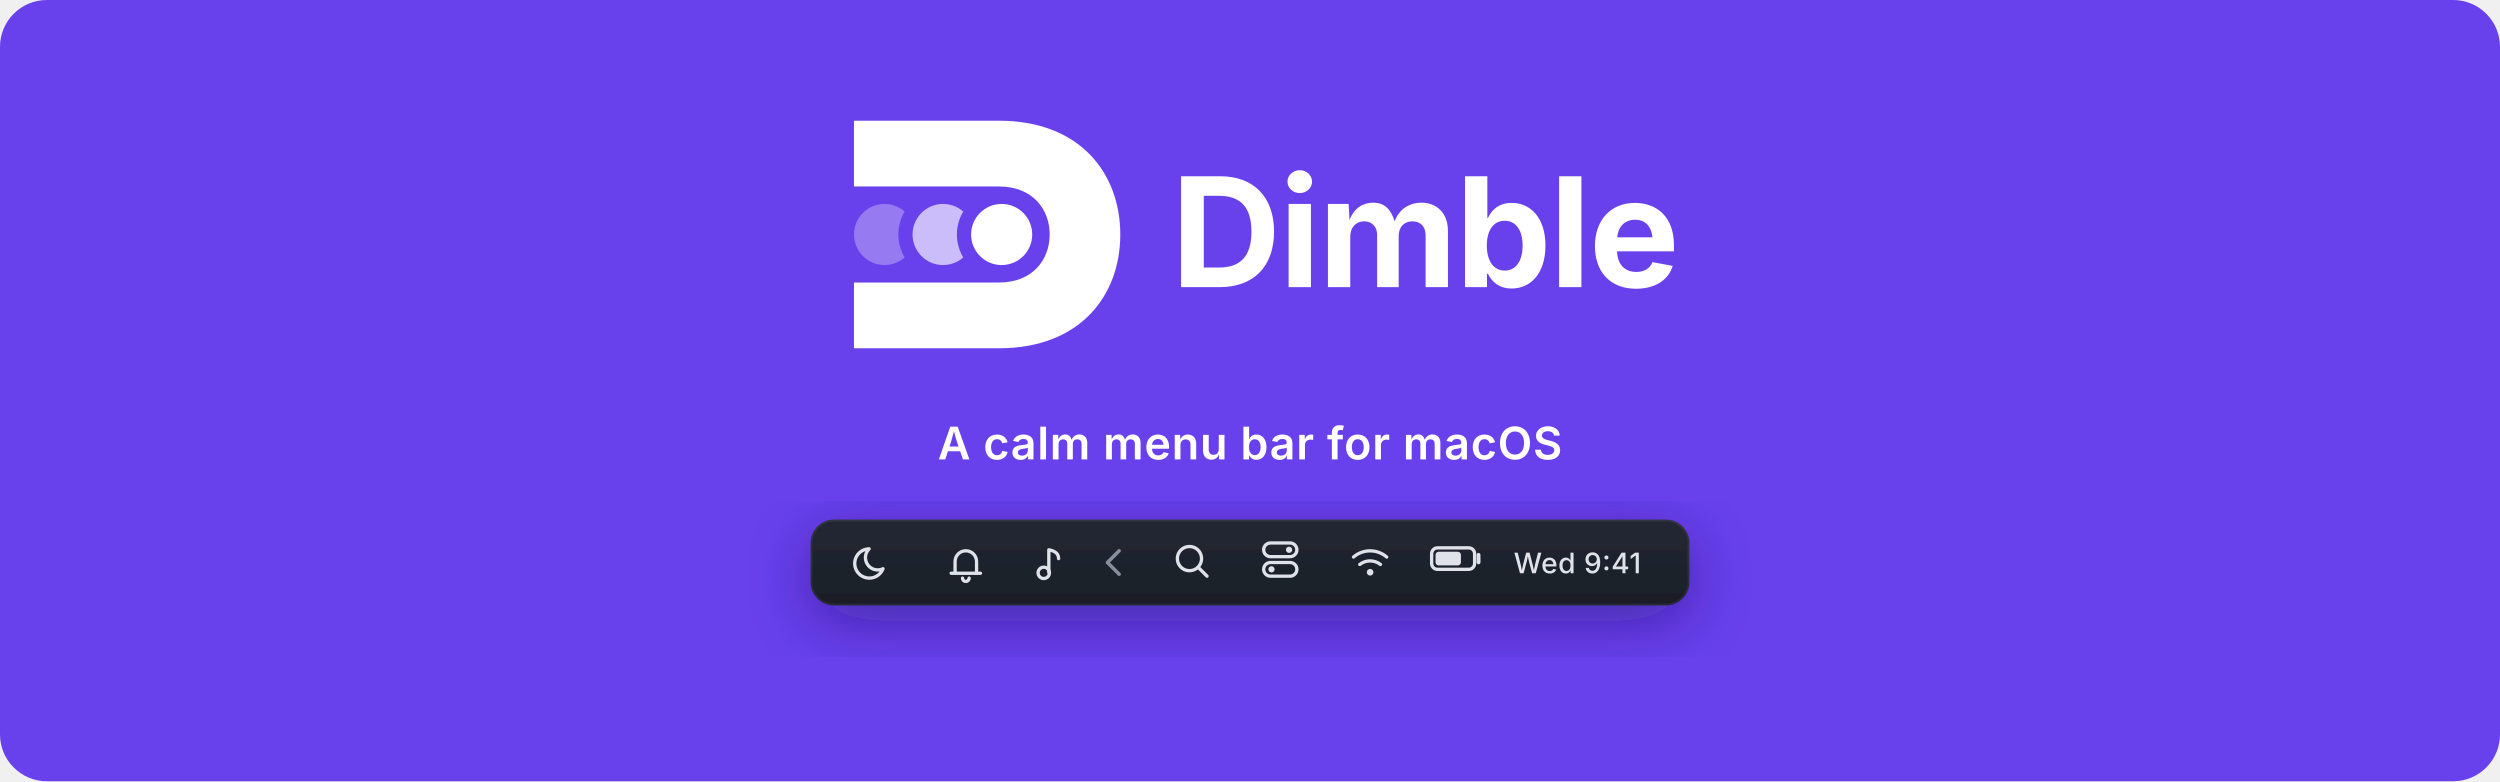
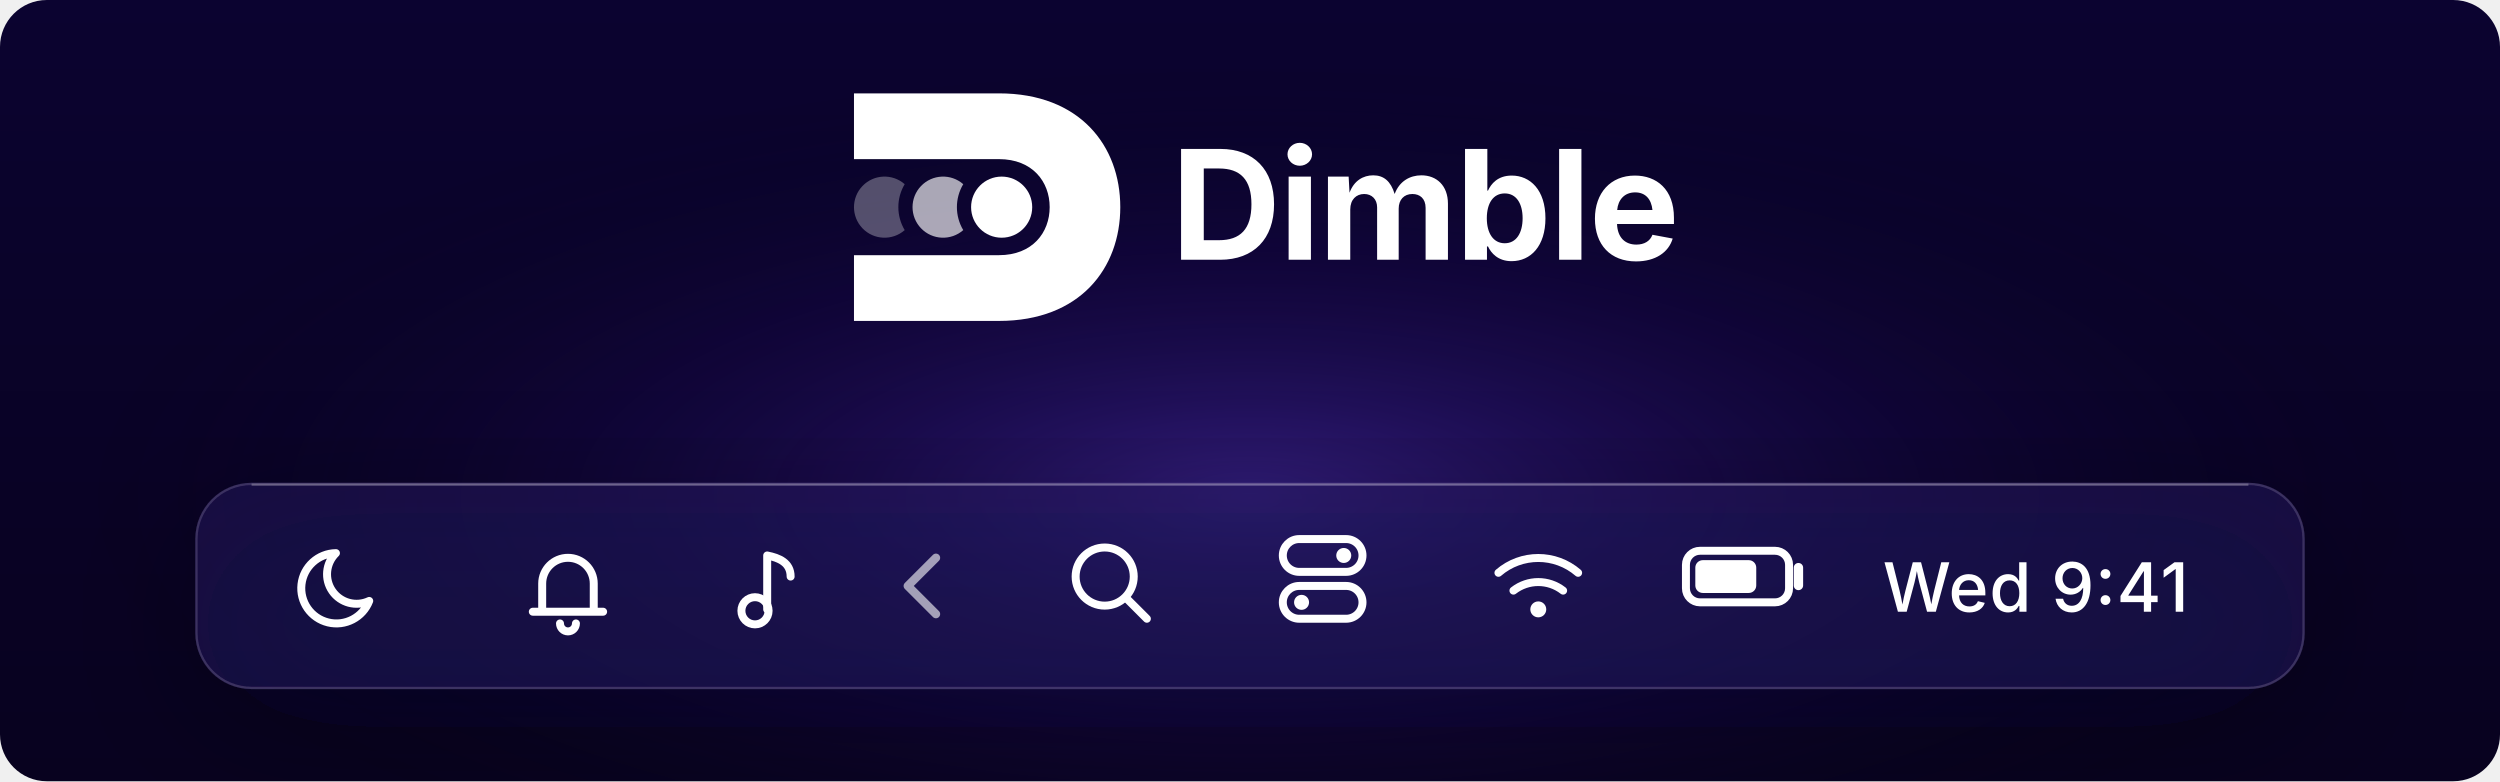
<svg xmlns="http://www.w3.org/2000/svg" width="1280" height="400" viewBox="0 0 1280 400" fill="none" role="img" aria-label="Dimble — a calm menu bar for macOS">
  <defs>
    <linearGradient id="bar" x1="0" y1="0" x2="0" y2="1">
      <stop offset="0" stop-color="#232833" />
      <stop offset="1" stop-color="#1a1e27" />
    </linearGradient>
    <filter id="soft" x="-20%" y="-40%" width="140%" height="200%">
-       <feDropShadow dx="0" dy="8" stdDeviation="16" flood-color="#2a1770" flood-opacity="0.55" />
+       <feDropShadow dx="0" dy="8" stdDeviation="16" flood-color="#04001e" flood-opacity="0.6" />
    </filter>
  </defs>
  <style>
    .h0,.h1,.h2{transform-box:fill-box;transform-origin:100% 50%}
    .h0{animation:t0 5.7s cubic-bezier(.4,0,.2,1) 1.30s infinite both}
    .h1{animation:t1 5.7s cubic-bezier(.4,0,.2,1) 1.25s infinite both}
    .h2{animation:t2 5.7s cubic-bezier(.4,0,.2,1) 1.20s infinite both}
    @keyframes t0{0%{transform:none;opacity:1}8%{transform:translateX(110px) scale(.5);opacity:0}46.5%{transform:translateX(110px) scale(.5);opacity:0}54.5%{transform:none;opacity:1}100%{transform:none;opacity:1}}
    @keyframes t1{0%{transform:none;opacity:1}8%{transform:translateX(62px) scale(.5);opacity:0}46.5%{transform:translateX(62px) scale(.5);opacity:0}54.5%{transform:none;opacity:1}100%{transform:none;opacity:1}}
    @keyframes t2{0%{transform:none;opacity:1}8%{transform:translateX(22px) scale(.5);opacity:0}46.5%{transform:translateX(22px) scale(.5);opacity:0}54.5%{transform:none;opacity:1}100%{transform:none;opacity:1}}
    .d1,.d2{transform-box:fill-box;transform-origin:50% 50%}
    .d1{animation:dk1 5.7s cubic-bezier(.4,0,.2,1) 1.25s infinite both}
    .d2{animation:dk2 5.7s cubic-bezier(.4,0,.2,1) 1.30s infinite both}
    @keyframes dk1{0%{transform:none;opacity:0.65}8%{transform:translateX(107.305px);opacity:0}46.5%{transform:translateX(107.305px);opacity:0}54.5%{transform:none;opacity:0.65}100%{transform:none;opacity:0.65}}
    @keyframes dk2{0%{transform:none;opacity:0.3}8%{transform:translateX(214.609px);opacity:0}46.5%{transform:translateX(214.609px);opacity:0}54.5%{transform:none;opacity:0.3}100%{transform:none;opacity:0.3}}
    @media (prefers-reduced-motion: reduce){.h0,.h1,.h2,.d1,.d2{animation:none}}
</style>
-   <rect width="1280" height="400" rx="24" fill="#6841ED" />
-   <g transform="translate(361.8 -22.991) scale(0.2794)">
-     <path d="M270 303.5L535.712 303.5C684.181 303.5 758 399.859 758 512C758 624.141 684.181 720.5 535.712 720.5L270 720.5L270 600L535.712 600C597.09 600 628.609 558.49 628.609 512C628.609 465.51 597.09 424 535.712 424L270 424Z" fill="white" />
-     <g class="d2" opacity="0.3">
-       <path d="M362.933 469.906A56 56 0 1 0 362.933 554.094A82 82 0 0 1 362.933 469.906Z" fill="white" />
+   <clipPath id="card">
+     <rect width="1280" height="400" rx="24" />
+   </clipPath>
+   <g clip-path="url(#card)">
+     <defs>
+       <linearGradient id="ab" x1="0" y1="0" x2="0" y2="1">
+         <stop offset="0" stop-color="#0b0330" />
+         <stop offset="1" stop-color="#08021f" />
+       </linearGradient>
+       <radialGradient id="ag" gradientUnits="userSpaceOnUse" cx="0" cy="0" r="1" gradientTransform="translate(640 255) scale(614.4 224.0)">
+         <stop offset="0" stop-color="#6841ed" stop-opacity=".42" />
+         <stop offset=".562" stop-color="#2a0e78" stop-opacity=".18" />
+         <stop offset="1" stop-color="#000" stop-opacity="0" />
+       </radialGradient>
+     </defs>
+     <rect width="1280" height="400" fill="url(#ab)" />
+     <rect width="1280" height="400" fill="url(#ag)" />
+     <g transform="translate(0 -14)">
+       <g transform="translate(361.8 -22.991) scale(0.2794)">
+         <path d="M270 303.5L535.712 303.5C684.181 303.5 758 399.859 758 512C758 624.141 684.181 720.5 535.712 720.5L270 720.5L270 600L535.712 600C597.09 600 628.609 558.49 628.609 512C628.609 465.51 597.09 424 535.712 424L270 424Z" fill="white" />
+         <g class="d2" opacity="0.3">
+           <path d="M362.933 469.906A56 56 0 1 0 362.933 554.094A82 82 0 0 1 362.933 469.906Z" fill="white" />
+         </g>
+         <g class="d1" opacity="0.65">
+           <path d="M470.238 469.906A56 56 0 1 0 470.238 554.094A82 82 0 0 1 470.238 469.906Z" fill="white" />
+         </g>
+         <path d="M596.609 512A56 56 0 1 1 484.609 512A56 56 0 1 1 596.609 512Z" fill="white" />
+       </g>
+       <text x="599.568" y="147" font-family="-apple-system, 'SF Pro Display', 'SF Pro Text', 'Segoe UI', system-ui, sans-serif" font-size="78" font-weight="700" letter-spacing="-1" fill="white">Dimble</text>
    </g>
-     <g class="d1" opacity="0.65">
-       <path d="M470.238 469.906A56 56 0 1 0 470.238 554.094A82 82 0 0 1 470.238 469.906Z" fill="white" />
-     </g>
-     <path d="M596.609 512A56 56 0 1 1 484.609 512A56 56 0 1 1 596.609 512Z" fill="white" />
-   </g>
-   <text x="599.568" y="147" font-family="-apple-system, 'SF Pro Display', 'SF Pro Text', 'Segoe UI', system-ui, sans-serif" font-size="78" font-weight="700" letter-spacing="-1" fill="white">Dimble</text>
-   <text x="640" y="235.2" text-anchor="middle" font-family="-apple-system, 'SF Pro Text', 'Segoe UI', system-ui, sans-serif" font-size="23" font-weight="600" letter-spacing="0.4" fill="white">A calm menu bar for macOS</text>
-   <g filter="url(#soft)">
-     <rect x="415" y="266" width="450" height="44" rx="12" fill="url(#bar)" />
-     <rect x="415.5" y="266.5" width="449" height="43" rx="11.5" stroke="#ffffff" stroke-opacity="0.06" />
-   </g>
-   <g transform="translate(-163 14)">
-     <g stroke="#dfe3e9" stroke-width="1.7" stroke-linecap="round" stroke-linejoin="round">
-       <g class="h0">
-         <path d="M608 267a7.5 7.5 0 1 0 7.1 10.2 6.3 6.3 0 0 1-7.1-10.2z" />
+     <g transform="translate(640 300) scale(2.4) translate(-640 -288)">
+       <g filter="url(#soft)">
+         <rect x="415" y="266" width="450" height="44" rx="12" fill="#1e0e5c" fill-opacity=".5" />
+         <rect x="415.25" y="266.25" width="449.5" height="43.5" rx="11.75" stroke="#fff" stroke-opacity="0.16" stroke-width=".5" />
+         <path d="M427 266.4H853" stroke="#fff" stroke-opacity=".24" stroke-width=".5" />
      </g>
-       <g class="h1">
-         <path d="M650 279.5h15M652 279.5v-6a5.5 5.5 0 0 1 11 0v6M655.8 282a1.7 1.7 0 0 0 3.4 0" />
-       </g>
-       <g class="h2">
-         <path d="M700 267.5v11.5M700 267.5c2.5.5 5 1.5 5 4.5" />
-         <circle cx="697.4" cy="279.3" r="2.9" />
+       <g transform="translate(-163 14)">
+         <g stroke="#fff" stroke-width="1.7" stroke-linecap="round" stroke-linejoin="round">
+           <g class="h0">
+             <path d="M608 267a7.5 7.5 0 1 0 7.1 10.2 6.3 6.3 0 0 1-7.1-10.2z" />
+           </g>
+           <g class="h1">
+             <path d="M650 279.5h15M652 279.5v-6a5.5 5.5 0 0 1 11 0v6M655.8 282a1.7 1.7 0 0 0 3.4 0" />
+           </g>
+           <g class="h2">
+             <path d="M700 267.5v11.5M700 267.5c2.5.5 5 1.5 5 4.5" />
+             <circle cx="697.4" cy="279.3" r="2.9" />
+           </g>
+         </g>
+         <g stroke="#fff" stroke-width="1.8" stroke-linecap="round" stroke-linejoin="round" opacity="0.6">
+           <path d="M736 268l-6 6 6 6" />
+         </g>
+         <g stroke="#fff" stroke-width="1.7" stroke-linecap="round" stroke-linejoin="round">
+           <circle cx="772" cy="272" r="6.2" fill="none" />
+           <path d="M776.6 276.6l4.4 4.4" />
+           <g transform="translate(810,264)">
+             <rect x="0" y="0" width="17" height="7" rx="3.5" fill="none" />
+             <circle cx="13" cy="3.5" r="1.6" fill="#fff" stroke="none" />
+             <rect x="0" y="10" width="17" height="7" rx="3.5" fill="none" />
+             <circle cx="4" cy="13.5" r="1.6" fill="#fff" stroke="none" />
+           </g>
+           <g transform="translate(856,266)">
+             <path d="M0 5.2a13 13 0 0 1 17 0" fill="none" />
+             <path d="M3.2 9a8.6 8.6 0 0 1 10.6 0" fill="none" />
+             <circle cx="8.5" cy="13" r="1.7" fill="#fff" stroke="none" />
+           </g>
+           <g transform="translate(896,266.5)">
+             <rect x="0" y="0" width="22" height="11" rx="3" fill="none" />
+             <path d="M24 3.6v3.8" stroke-width="2" />
+             <rect x="2" y="2" width="13" height="7" rx="1.6" fill="#fff" stroke="none" />
+           </g>
+         </g>
+         <text x="938" y="279.5" font-family="-apple-system, 'SF Pro Text', 'Segoe UI', system-ui, sans-serif" font-size="14.5" font-weight="500" letter-spacing="0.2" fill="#fff">Wed 9:41</text>
      </g>
    </g>
-     <g stroke="#9aa2b0" stroke-width="1.8" stroke-linecap="round" stroke-linejoin="round" opacity="0.85">
-       <path d="M736 268l-6 6 6 6" />
-     </g>
-     <g stroke="#dfe3e9" stroke-width="1.7" stroke-linecap="round" stroke-linejoin="round">
-       <circle cx="772" cy="272" r="6.2" fill="none" />
-       <path d="M776.6 276.6l4.4 4.4" />
-       <g transform="translate(810,264)">
-         <rect x="0" y="0" width="17" height="7" rx="3.5" fill="none" />
-         <circle cx="13" cy="3.5" r="1.6" fill="#dfe3e9" stroke="none" />
-         <rect x="0" y="10" width="17" height="7" rx="3.5" fill="none" />
-         <circle cx="4" cy="13.5" r="1.6" fill="#dfe3e9" stroke="none" />
-       </g>
-       <g transform="translate(856,266)">
-         <path d="M0 5.2a13 13 0 0 1 17 0" fill="none" />
-         <path d="M3.2 9a8.6 8.6 0 0 1 10.6 0" fill="none" />
-         <circle cx="8.5" cy="13" r="1.7" fill="#dfe3e9" stroke="none" />
-       </g>
-       <g transform="translate(896,266.5)">
-         <rect x="0" y="0" width="22" height="11" rx="3" fill="none" />
-         <path d="M24 3.6v3.8" stroke-width="2" />
-         <rect x="2" y="2" width="13" height="7" rx="1.6" fill="#dfe3e9" stroke="none" />
-       </g>
-     </g>
-     <text x="938" y="279.5" font-family="-apple-system, 'SF Pro Text', 'Segoe UI', system-ui, sans-serif" font-size="14.5" font-weight="500" letter-spacing="0.2" fill="#dfe3e9">Wed 9:41</text>
  </g>
</svg>
